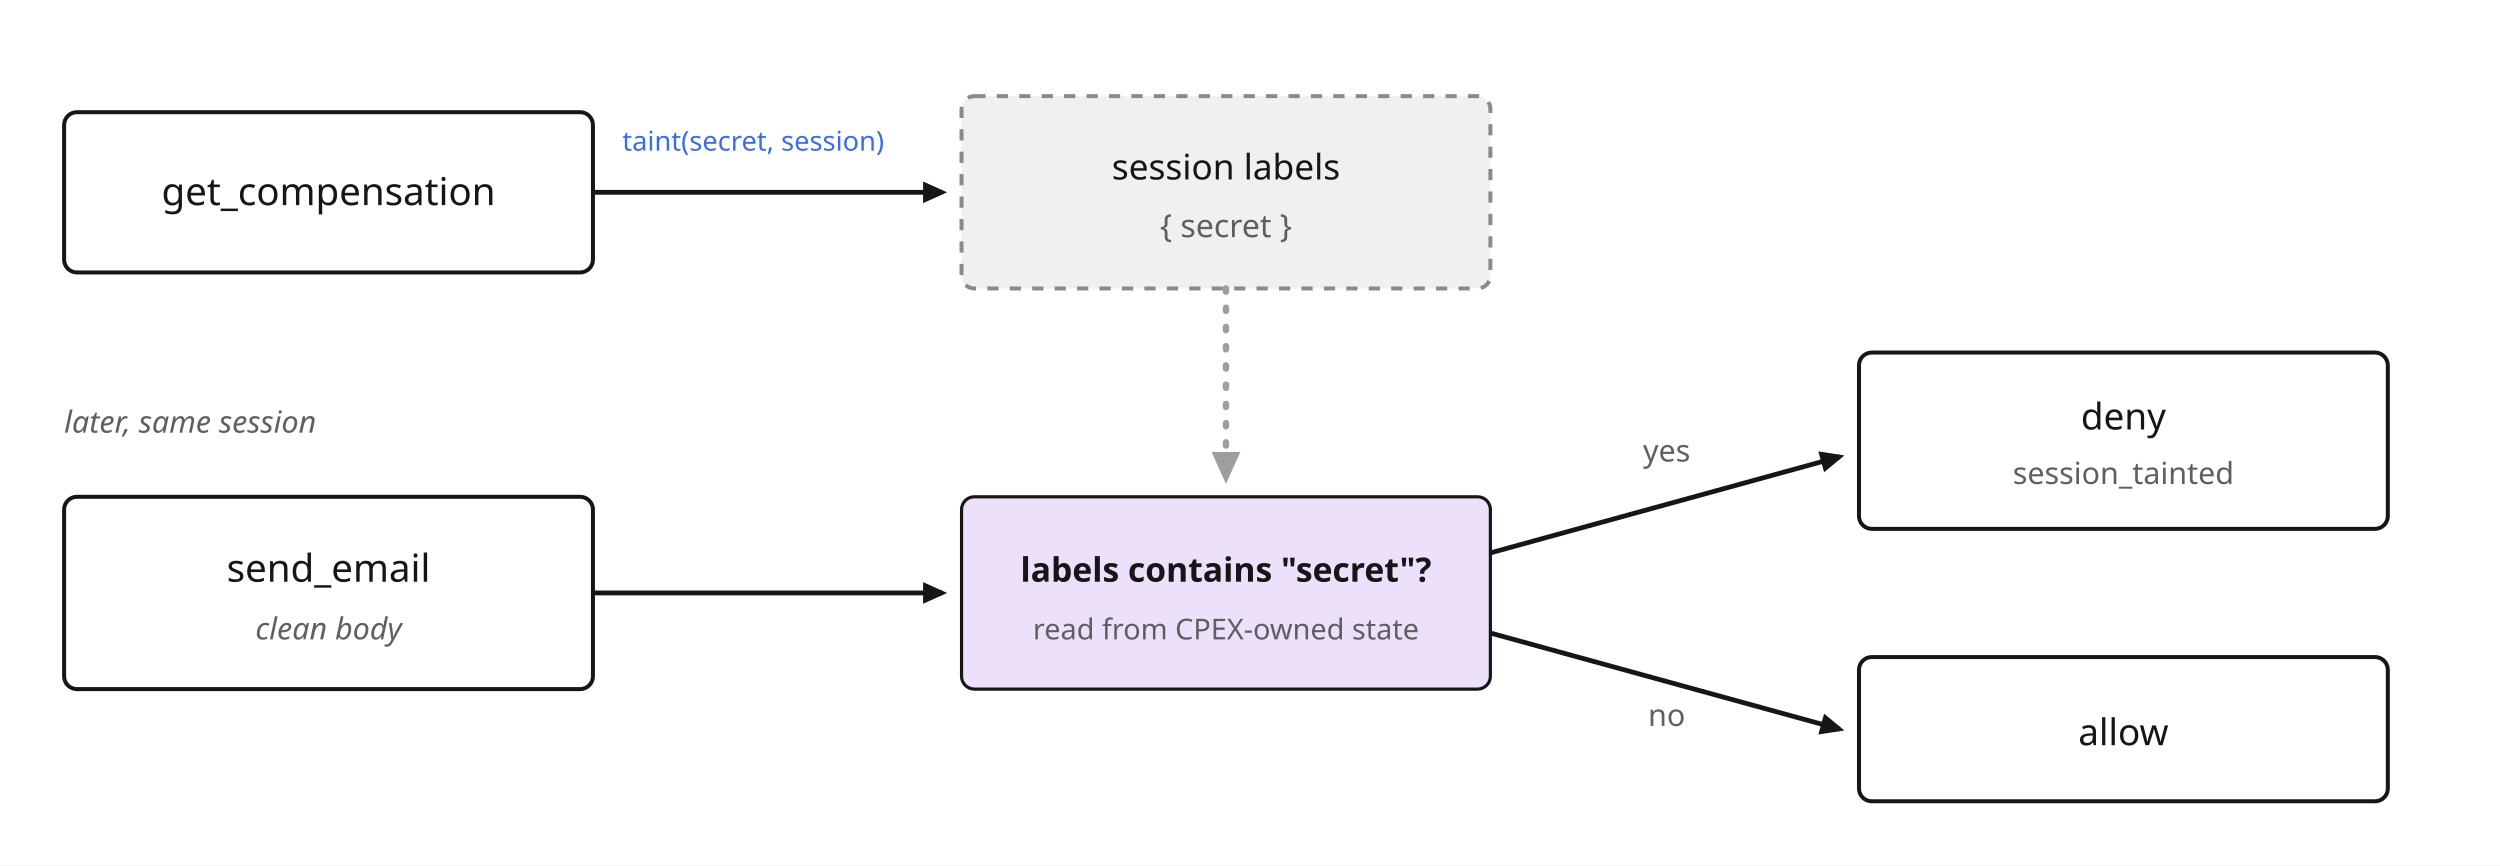
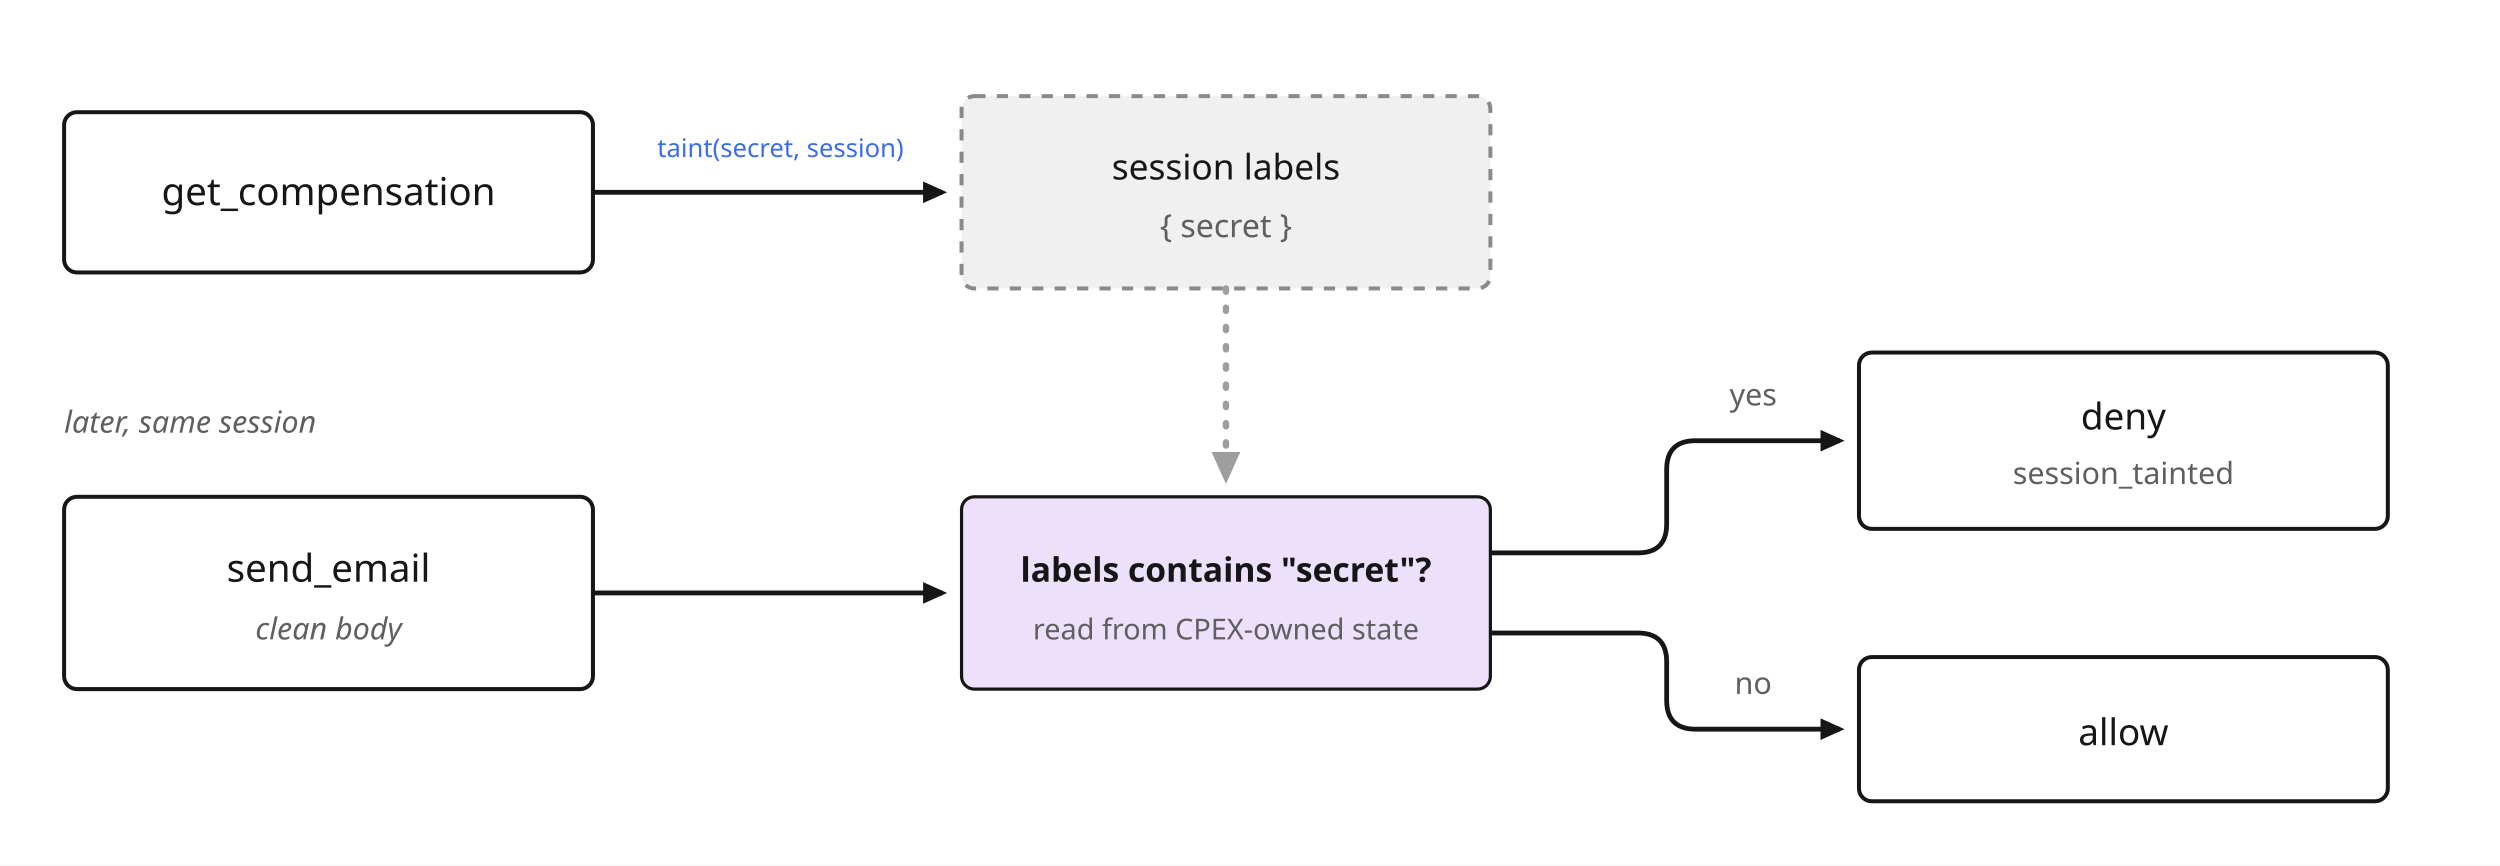
<svg xmlns="http://www.w3.org/2000/svg" viewBox="0 0 1560 540" font-family="IBM Plex Sans">
  <defs>
    <marker id="ah" markerWidth="6" markerHeight="5" refX="4" refY="2.25" orient="auto">
      <path d="M0,0 L5,2.25 L0,4.5 z" fill="#161616" />
    </marker>
    <marker id="ahg" markerWidth="6" markerHeight="5" refX="4" refY="2.25" orient="auto">
      <path d="M0,0 L5,2.25 L0,4.5 z" fill="#9e9e9e" />
    </marker>
  </defs>
  <rect width="1560" height="540" fill="#ffffff" />
  <rect x="40" y="70" width="330" height="100" rx="8" fill="#ffffff" stroke="#161616" stroke-width="2.5" />
  <text x="205" y="128" font-size="24" fill="#161616" text-anchor="middle" font-family="IBM Plex Mono">get_compensation</text>
  <line x1="370" y1="120" x2="588" y2="120" stroke="#161616" stroke-width="3" marker-end="url(#ah)" />
-   <text x="470" y="94" font-size="17" fill="#3b6de8" text-anchor="middle" font-family="IBM Plex Mono">taint(secret, session)</text>
+   <text x="487" y="98" font-size="16" fill="#3b6de8" text-anchor="middle" font-family="IBM Plex Mono">taint(secret, session)</text>
  <rect x="600" y="60" width="330" height="120" rx="8" fill="#f0f0f0" stroke="#8a8a8a" stroke-width="2.5" stroke-dasharray="7 7" />
  <text x="765" y="112" font-size="22" fill="#161616" text-anchor="middle">session labels</text>
  <text x="765" y="148" font-size="20" fill="#5f5f5f" text-anchor="middle" font-family="IBM Plex Mono">{ secret }</text>
  <text x="40" y="270" font-size="19" fill="#5f5f5f" font-style="italic">later, same session</text>
  <rect x="40" y="310" width="330" height="120" rx="8" fill="#ffffff" stroke="#161616" stroke-width="2.5" />
  <text x="205" y="363" font-size="24" fill="#161616" text-anchor="middle" font-family="IBM Plex Mono">send_email</text>
  <text x="205" y="399" font-size="19" fill="#5f5f5f" text-anchor="middle" font-style="italic">clean body</text>
  <line x1="370" y1="370" x2="588" y2="370" stroke="#161616" stroke-width="3" marker-end="url(#ah)" />
  <rect x="600" y="310" width="330" height="120" rx="8" fill="#ece0fb" stroke="#161616" stroke-width="2" />
  <text x="765" y="363" font-size="21" fill="#161616" text-anchor="middle" font-family="IBM Plex Mono" font-weight="600">labels contains "secret"?</text>
  <text x="765" y="399" font-size="18" fill="#5f5f5f" text-anchor="middle">read from CPEX-owned state</text>
  <line x1="765" y1="180" x2="765" y2="298" stroke="#9e9e9e" stroke-width="4" stroke-dasharray="2 10" stroke-linecap="round" marker-end="url(#ahg)" />
-   <line x1="930" y1="345" x2="1148" y2="285" stroke="#161616" stroke-width="3" marker-end="url(#ah)" />
-   <text x="1040" y="288" font-size="19" fill="#5f5f5f" text-anchor="middle">yes</text>
-   <line x1="930" y1="395" x2="1148" y2="455" stroke="#161616" stroke-width="3" marker-end="url(#ah)" />
-   <text x="1040" y="453" font-size="19" fill="#5f5f5f" text-anchor="middle">no</text>
+   <path d="M 930 345 H 1022 Q 1040 345 1040 327 V 293 Q 1040 275 1058 275 H 1148" fill="none" stroke="#161616" stroke-width="3" marker-end="url(#ah)" />
+   <text x="1094" y="253" font-size="19" fill="#5f5f5f" text-anchor="middle">yes</text>
+   <path d="M 930 395 H 1022 Q 1040 395 1040 413 V 437 Q 1040 455 1058 455 H 1148" fill="none" stroke="#161616" stroke-width="3" marker-end="url(#ah)" />
+   <text x="1094" y="433" font-size="19" fill="#5f5f5f" text-anchor="middle">no</text>
  <rect x="1160" y="220" width="330" height="110" rx="8" fill="#ffffff" stroke="#161616" stroke-width="2.5" />
  <text x="1325" y="268" font-size="23" fill="#161616" text-anchor="middle">deny</text>
  <text x="1325" y="302" font-size="19" fill="#5f5f5f" text-anchor="middle" font-family="IBM Plex Mono">session_tainted</text>
  <rect x="1160" y="410" width="330" height="90" rx="8" fill="#ffffff" stroke="#161616" stroke-width="2.5" />
  <text x="1325" y="465" font-size="23" fill="#161616" text-anchor="middle">allow</text>
</svg>
